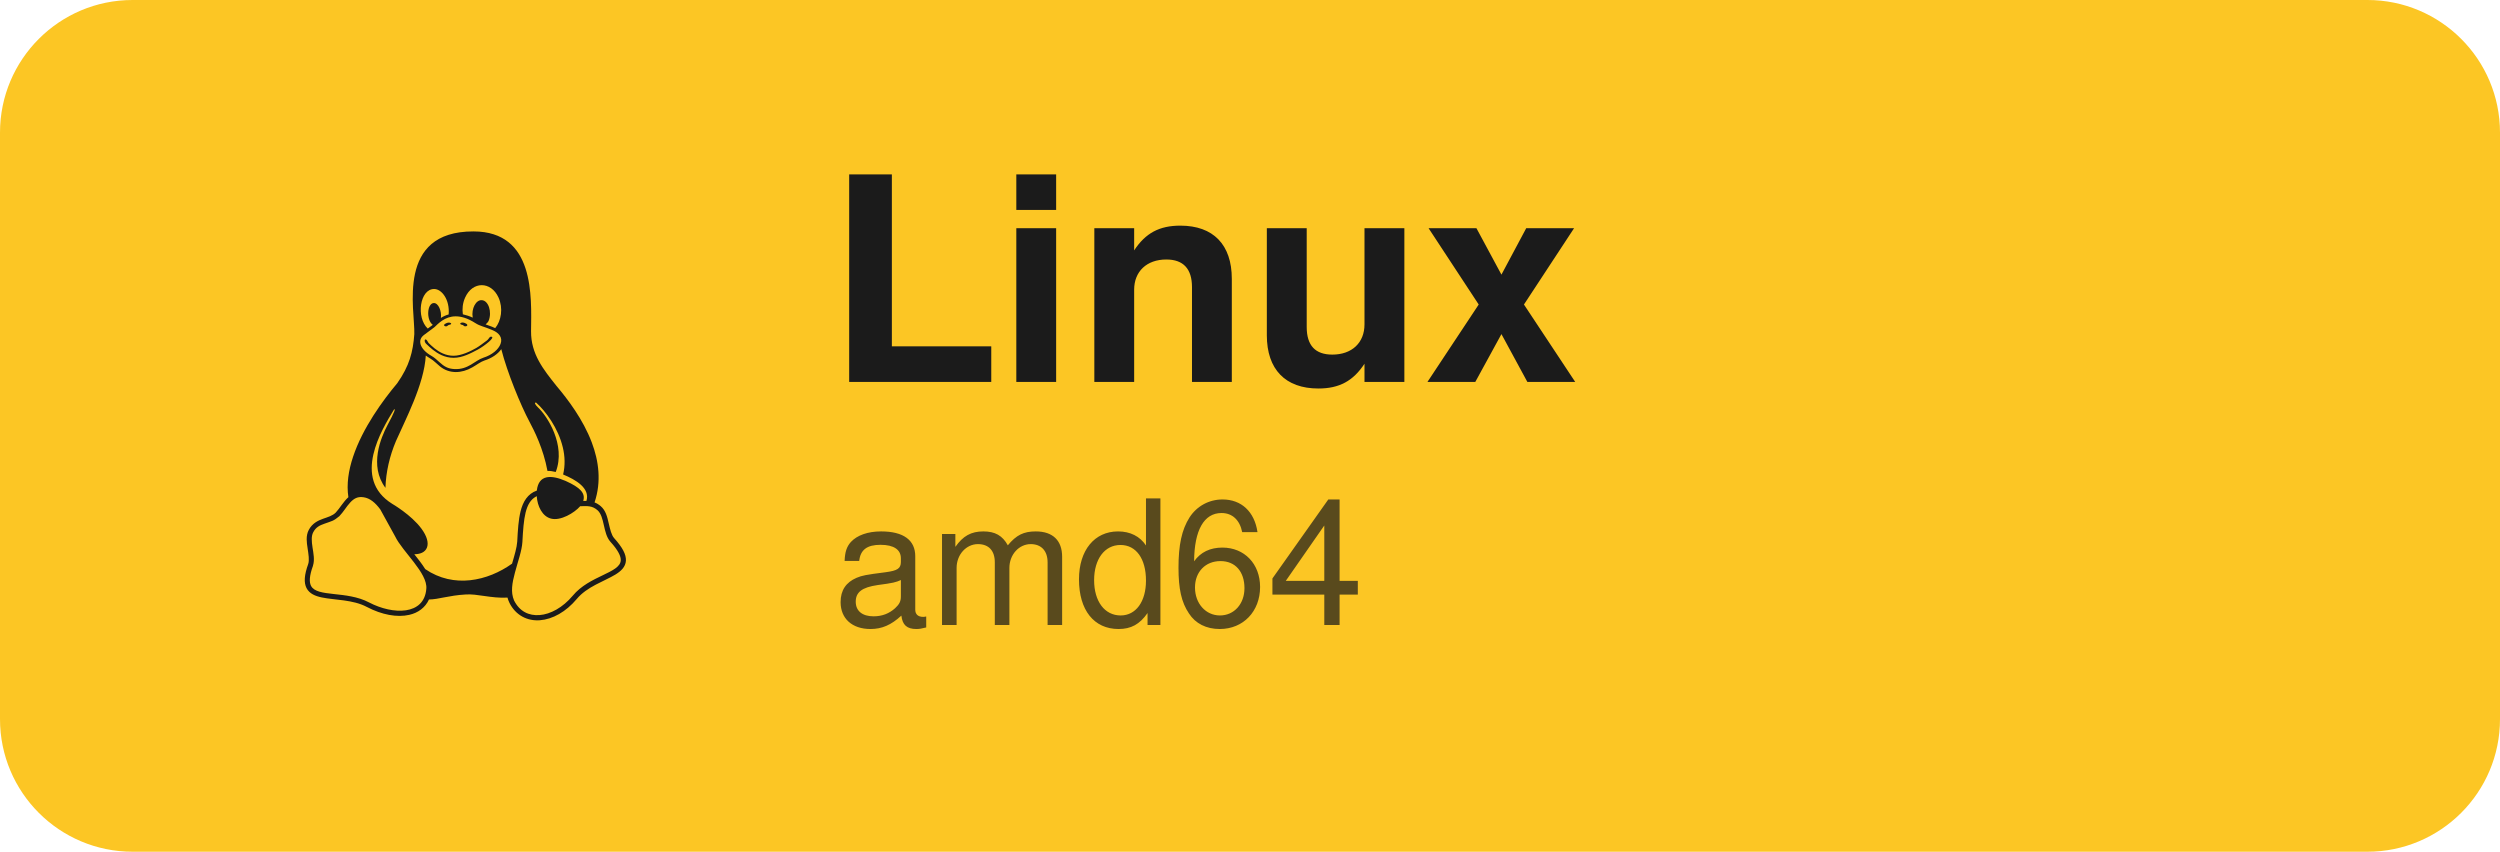
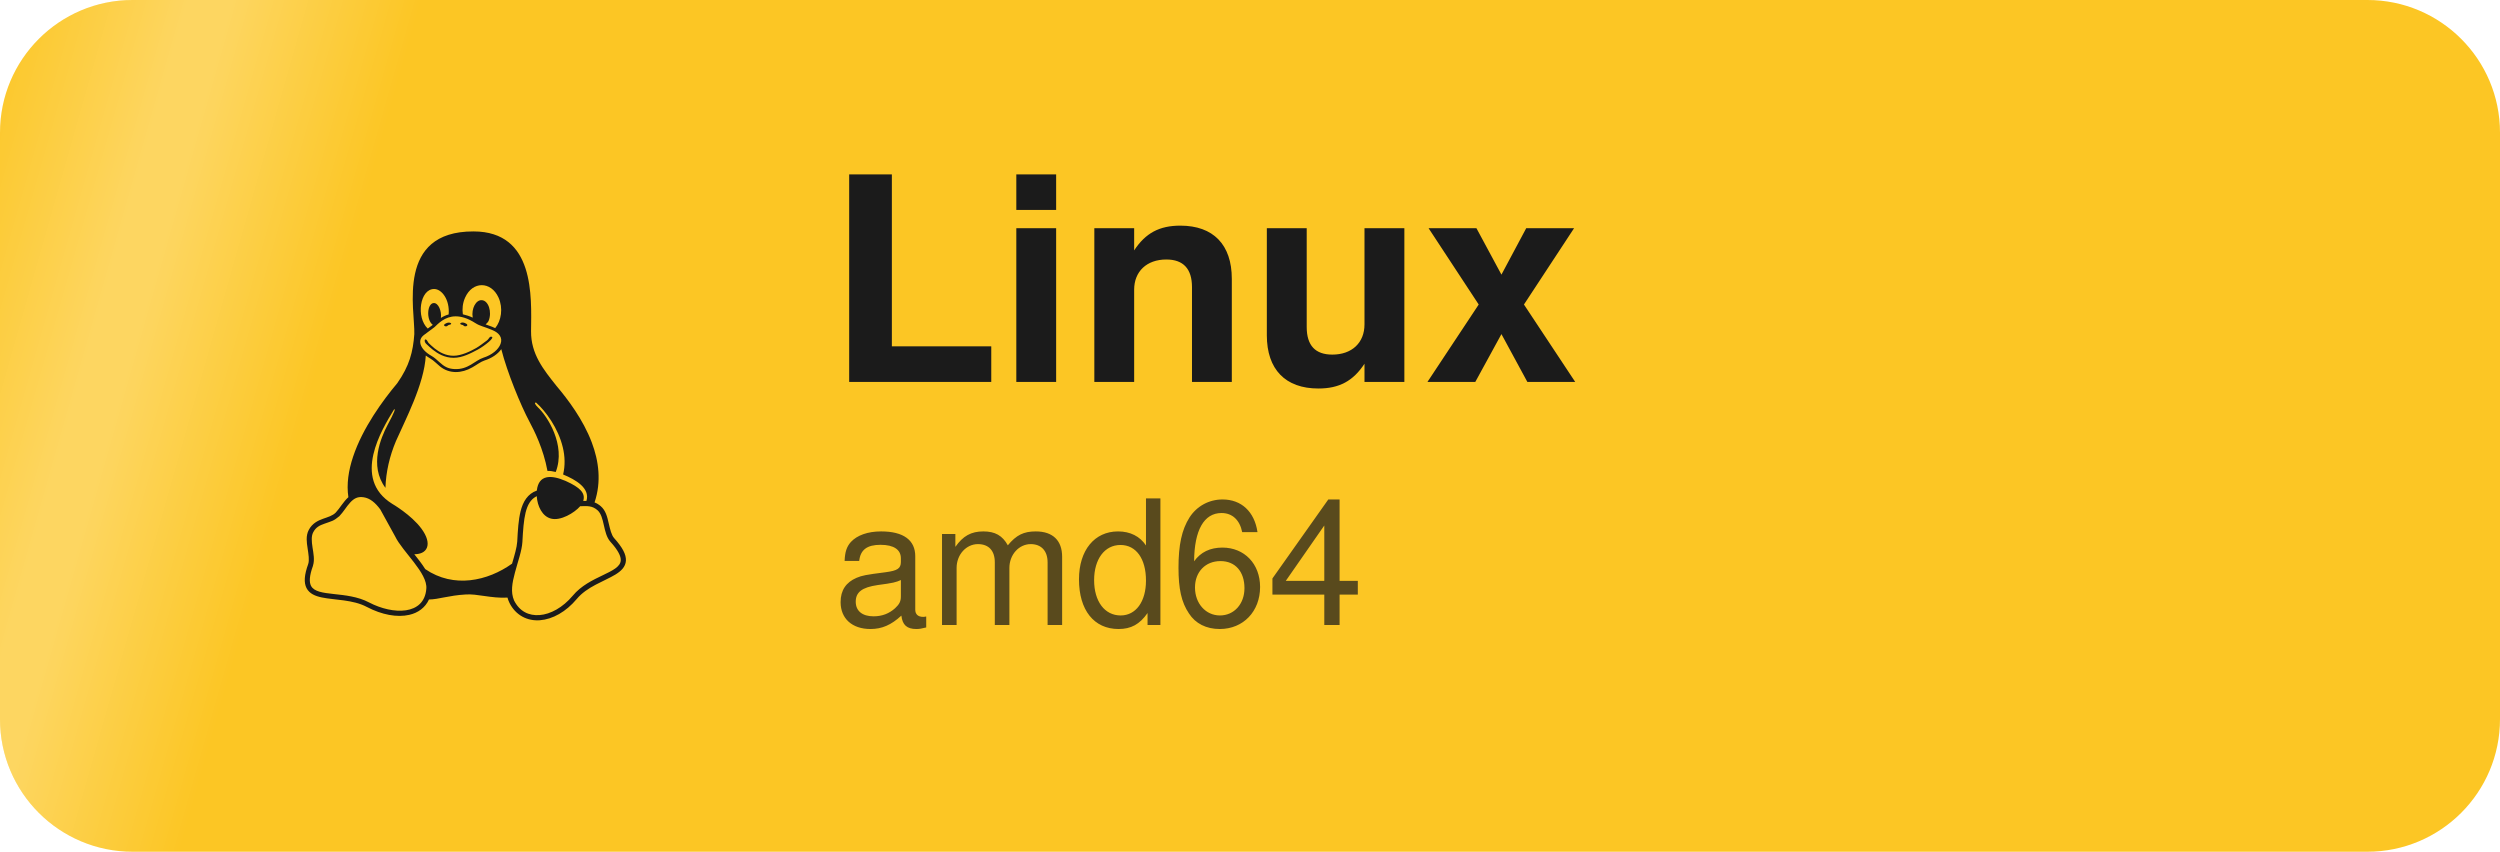
<svg xmlns="http://www.w3.org/2000/svg" viewBox="0 0 720.0 245.3" width="720.0" height="245.3" role="img" aria-label="Download for Linux">
+   <defs>
+     <clipPath id="edge">
+       <rect x="0" y="0" width="720.0" height="245.3" rx="38.2" ry="38.2" />
+     </clipPath>
+     <linearGradient id="sheen" x1="0" y1="0" x2="1" y2="0">
+       <stop offset="0" stop-color="#fff" stop-opacity="0" />
+       <stop offset="0.45" stop-color="#fff" stop-opacity="0.28" />
+       <stop offset="0.55" stop-color="#fff" stop-opacity="0.28" />
+       <stop offset="1" stop-color="#fff" stop-opacity="0" />
+     </linearGradient>
+   </defs>
+   <style>
+     @keyframes pass {
+       0%       { transform: translateX(-226.6px); }
+       18.16%   { transform: translateX(946.6px); }
+       100%     { transform: translateX(946.6px); }
+     }
+     /* linear, not eased: an eased pass varies the speed inside each button, so
+        the hand-off at the seam arrives early or late and the row stops reading
+        as one band.
+ 
+        The fill mode is not decoration, it is the second half of the delay. An
+        animation that has not started yet leaves its element wherever the
+        document put it, which for this band is x=0 - INSIDE the button, against
+        its left edge. Without it the stagger that makes the row read as one band
+        also parks a motionless band on every button but the first, for as long
+        as that button's delay, every time the page loads. */
+     .band { animation: pass 7s linear 2.498s infinite backwards; }
+     @media (prefers-reduced-motion: reduce) {
+       .band { animation: none; opacity: 0; }
+     }
+   </style>
  <rect width="720.0" height="245.3" rx="38.2" ry="38.2" fill="#fcc624" />
  <g transform="translate(85.0 66.65) scale(0.21875)" fill="#1b1b1b">
    <path d="M220.8 123.3c1 .5 1.8 1.7 3 1.7 1.1 0 2.8-.4 2.9-1.5.2-1.4-1.9-2.3-3.2-2.9-1.7-.7-3.9-1-5.5-.1-.4.2-.8.7-.6 1.1.3 1.3 2.3 1.1 3.4 1.7zm-21.9 1.7c1.2 0 2-1.2 3-1.7 1.1-.6 3.1-.4 3.5-1.6.2-.4-.2-.9-.6-1.1-1.6-.9-3.8-.6-5.5.1-1.3.6-3.4 1.5-3.2 2.9.1 1 1.8 1.5 2.8 1.4zM420 403.8c-3.6-4-5.3-11.6-7.2-19.7-1.8-8.1-3.9-16.8-10.5-22.4-1.3-1.1-2.6-2.1-4-2.9-1.3-.8-2.7-1.5-4.1-2 9.2-27.3 5.6-54.5-3.7-79.1-11.4-30.1-31.3-56.4-46.5-74.4-17.1-21.5-33.7-41.9-33.4-72C311.1 85.4 315.7.1 234.8 0 132.4-.2 158 103.4 156.9 135.2c-1.7 23.4-6.4 41.8-22.5 64.7-18.9 22.5-45.5 58.8-58.1 96.7-6 17.9-8.8 36.1-6.2 53.3-6.5 5.8-11.4 14.7-16.6 20.2-4.2 4.3-10.3 5.9-17 8.3s-14 6-18.5 14.5c-2.1 3.9-2.8 8.1-2.8 12.4 0 3.9.6 7.9 1.2 11.8 1.2 8.1 2.5 15.7.8 20.8-5.2 14.4-5.9 24.4-2.2 31.7 3.8 7.3 11.4 10.5 20.1 12.3 17.3 3.6 40.8 2.7 59.3 12.5 19.8 10.4 39.9 14.1 55.9 10.4 11.6-2.6 21.1-9.6 25.9-20.2 12.5-.1 26.3-5.4 48.3-6.6 14.9-1.2 33.6 5.3 55.1 4.1.6 2.3 1.4 4.6 2.5 6.7v.1c8.3 16.7 23.8 24.3 40.3 23 16.6-1.3 34.1-11 48.3-27.9 13.6-16.4 36-23.2 50.9-32.2 7.4-4.5 13.4-10.1 13.9-18.3.4-8.2-4.4-17.3-15.5-29.7zM223.7 87.3c9.8-22.2 34.2-21.8 44-.4 6.5 14.2 3.6 30.9-4.3 40.4-1.6-.8-5.9-2.6-12.6-4.9 1.1-1.2 3.1-2.7 3.9-4.6 4.8-11.8-.2-27-9.1-27.3-7.3-.5-13.9 10.8-11.8 23-4.1-2-9.4-3.5-13-4.4-1-6.9-.3-14.6 2.9-21.8zM183 75.8c10.1 0 20.8 14.2 19.1 33.5-3.5 1-7.1 2.5-10.2 4.6 1.2-8.9-3.3-20.1-9.6-19.6-8.4.7-9.8 21.2-1.8 28.1 1 .8 1.9-.2-5.9 5.5-15.6-14.6-10.5-52.1 8.4-52.1zm-13.6 60.7c6.2-4.6 13.6-10 14.1-10.5 4.7-4.4 13.5-14.2 27.9-14.2 7.1 0 15.6 2.3 25.9 8.9 6.3 4.1 11.3 4.4 22.6 9.3 8.4 3.5 13.7 9.7 10.5 18.2-2.6 7.1-11 14.4-22.7 18.1-11.1 3.6-19.8 16-38.2 14.9-3.9-.2-7-1-9.6-2.1-8-3.5-12.2-10.4-20-15-8.6-4.8-13.2-10.4-14.7-15.3-1.4-4.9 0-9 4.2-12.3zm3.3 334c-2.7 35.1-43.9 34.4-75.3 18-29.9-15.8-68.6-6.5-76.5-21.9-2.4-4.7-2.4-12.7 2.6-26.4v-.2c2.4-7.6.6-16-.6-23.9-1.2-7.8-1.8-15 .9-20 3.5-6.7 8.5-9.1 14.8-11.3 10.3-3.7 11.8-3.4 19.6-9.9 5.5-5.7 9.5-12.9 14.3-18 5.1-5.5 10-8.1 17.7-6.9 8.1 1.2 15.1 6.8 21.9 16l19.6 35.6c9.5 19.9 43.1 48.4 41 68.9zm-1.4-25.9c-4.1-6.6-9.6-13.6-14.4-19.6 7.1 0 14.2-2.2 16.7-8.9 2.3-6.2 0-14.9-7.4-24.9-13.5-18.2-38.3-32.5-38.3-32.5-13.5-8.4-21.1-18.7-24.6-29.9s-3-23.3-.3-35.2c5.2-22.9 18.6-45.2 27.2-59.2 2.3-1.7.8 3.2-8.7 20.8-8.5 16.1-24.4 53.3-2.6 82.4.6-20.7 5.5-41.8 13.8-61.5 12-27.4 37.3-74.9 39.3-112.7 1.1.8 4.6 3.2 6.2 4.1 4.6 2.7 8.1 6.7 12.6 10.3 12.4 10 28.5 9.2 42.4 1.2 6.2-3.5 11.2-7.5 15.9-9 9.9-3.1 17.8-8.6 22.3-15 7.7 30.4 25.7 74.3 37.2 95.7 6.1 11.4 18.3 35.5 23.6 64.6 3.3-.1 7 .4 10.9 1.4 13.8-35.7-11.7-74.2-23.3-84.9-4.7-4.6-4.9-6.6-2.6-6.5 12.6 11.2 29.2 33.7 35.2 59 2.8 11.6 3.3 23.7.4 35.7 16.4 6.8 35.9 17.9 30.7 34.8-2.2-.1-3.2 0-4.2 0 3.2-10.1-3.9-17.6-22.8-26.1-19.6-8.6-36-8.6-38.3 12.5-12.1 4.2-18.3 14.7-21.4 27.3-2.8 11.2-3.6 24.7-4.4 39.9-.5 7.7-3.6 18-6.8 29-32.1 22.9-76.7 32.9-114.3 7.2zm257.4-11.5c-.9 16.8-41.2 19.9-63.2 46.5-13.2 15.7-29.4 24.4-43.6 25.5s-26.5-4.8-33.7-19.3c-4.7-11.1-2.4-23.1 1.1-36.3 3.7-14.2 9.2-28.8 9.9-40.6.8-15.2 1.7-28.5 4.2-38.7 2.6-10.3 6.6-17.2 13.7-21.1.3-.2.7-.3 1-.5.8 13.2 7.3 26.6 18.8 29.5 12.6 3.3 30.7-7.5 38.4-16.3 9-.3 15.7-.9 22.6 5.1 9.9 8.5 7.1 30.3 17.1 41.6 10.6 11.6 14 19.5 13.7 24.6zM173.3 148.7c2 1.9 4.7 4.5 8 7.1 6.6 5.2 15.8 10.6 27.3 10.6 11.6 0 22.5-5.9 31.8-10.8 4.9-2.6 10.9-7 14.8-10.4s5.9-6.3 3.1-6.6-2.6 2.6-6 5.1c-4.4 3.2-9.7 7.4-13.9 9.8-7.4 4.2-19.5 10.2-29.9 10.2s-18.7-4.8-24.9-9.7c-3.1-2.5-5.7-5-7.7-6.9-1.5-1.4-1.9-4.6-4.3-4.9-1.4-.1-1.8 3.7 1.7 6.5z" />
  </g>
  <text x="238" y="110" font-family="-apple-system, BlinkMacSystemFont, 'Segoe UI', Helvetica, Arial, sans-serif" font-size="82" font-weight="700" fill="#1b1b1b">Linux</text>
  <text x="240" y="180" font-family="-apple-system, BlinkMacSystemFont, 'Segoe UI', Helvetica, Arial, sans-serif" font-size="50" font-weight="400" fill="#1b1b1b" fill-opacity="0.72">amd64</text>
+   <g clip-path="url(#edge)">
+     <g class="band">
+       <rect x="0" y="-60" width="121.8" height="365.3" fill="url(#sheen)" transform="skewX(-16)" />
+     </g>
+   </g>
</svg>
